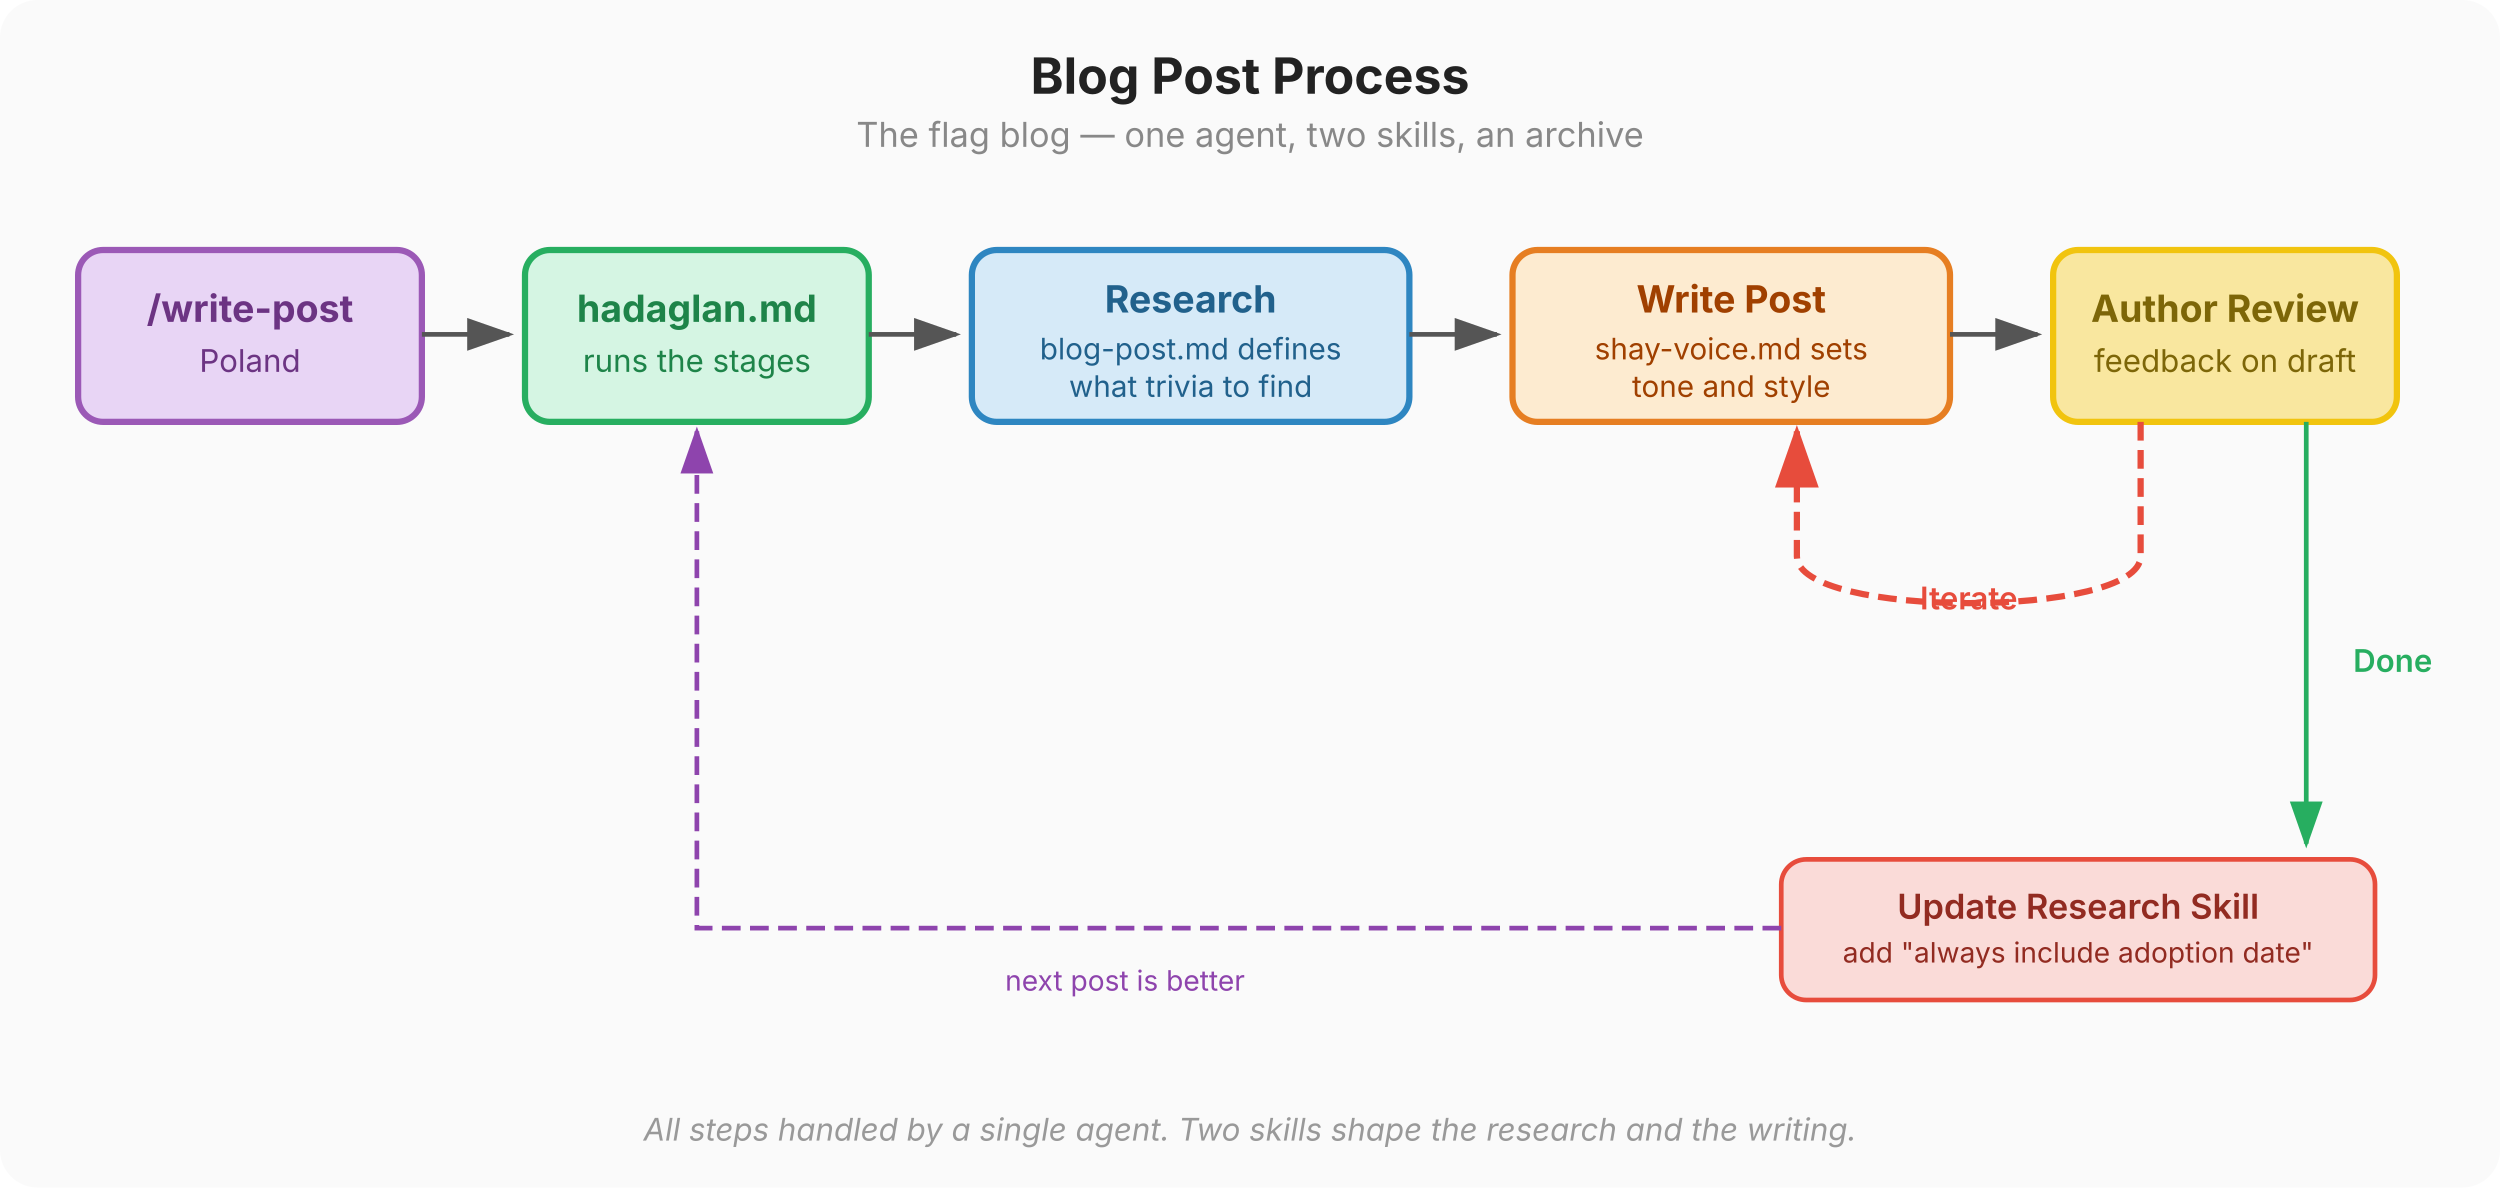
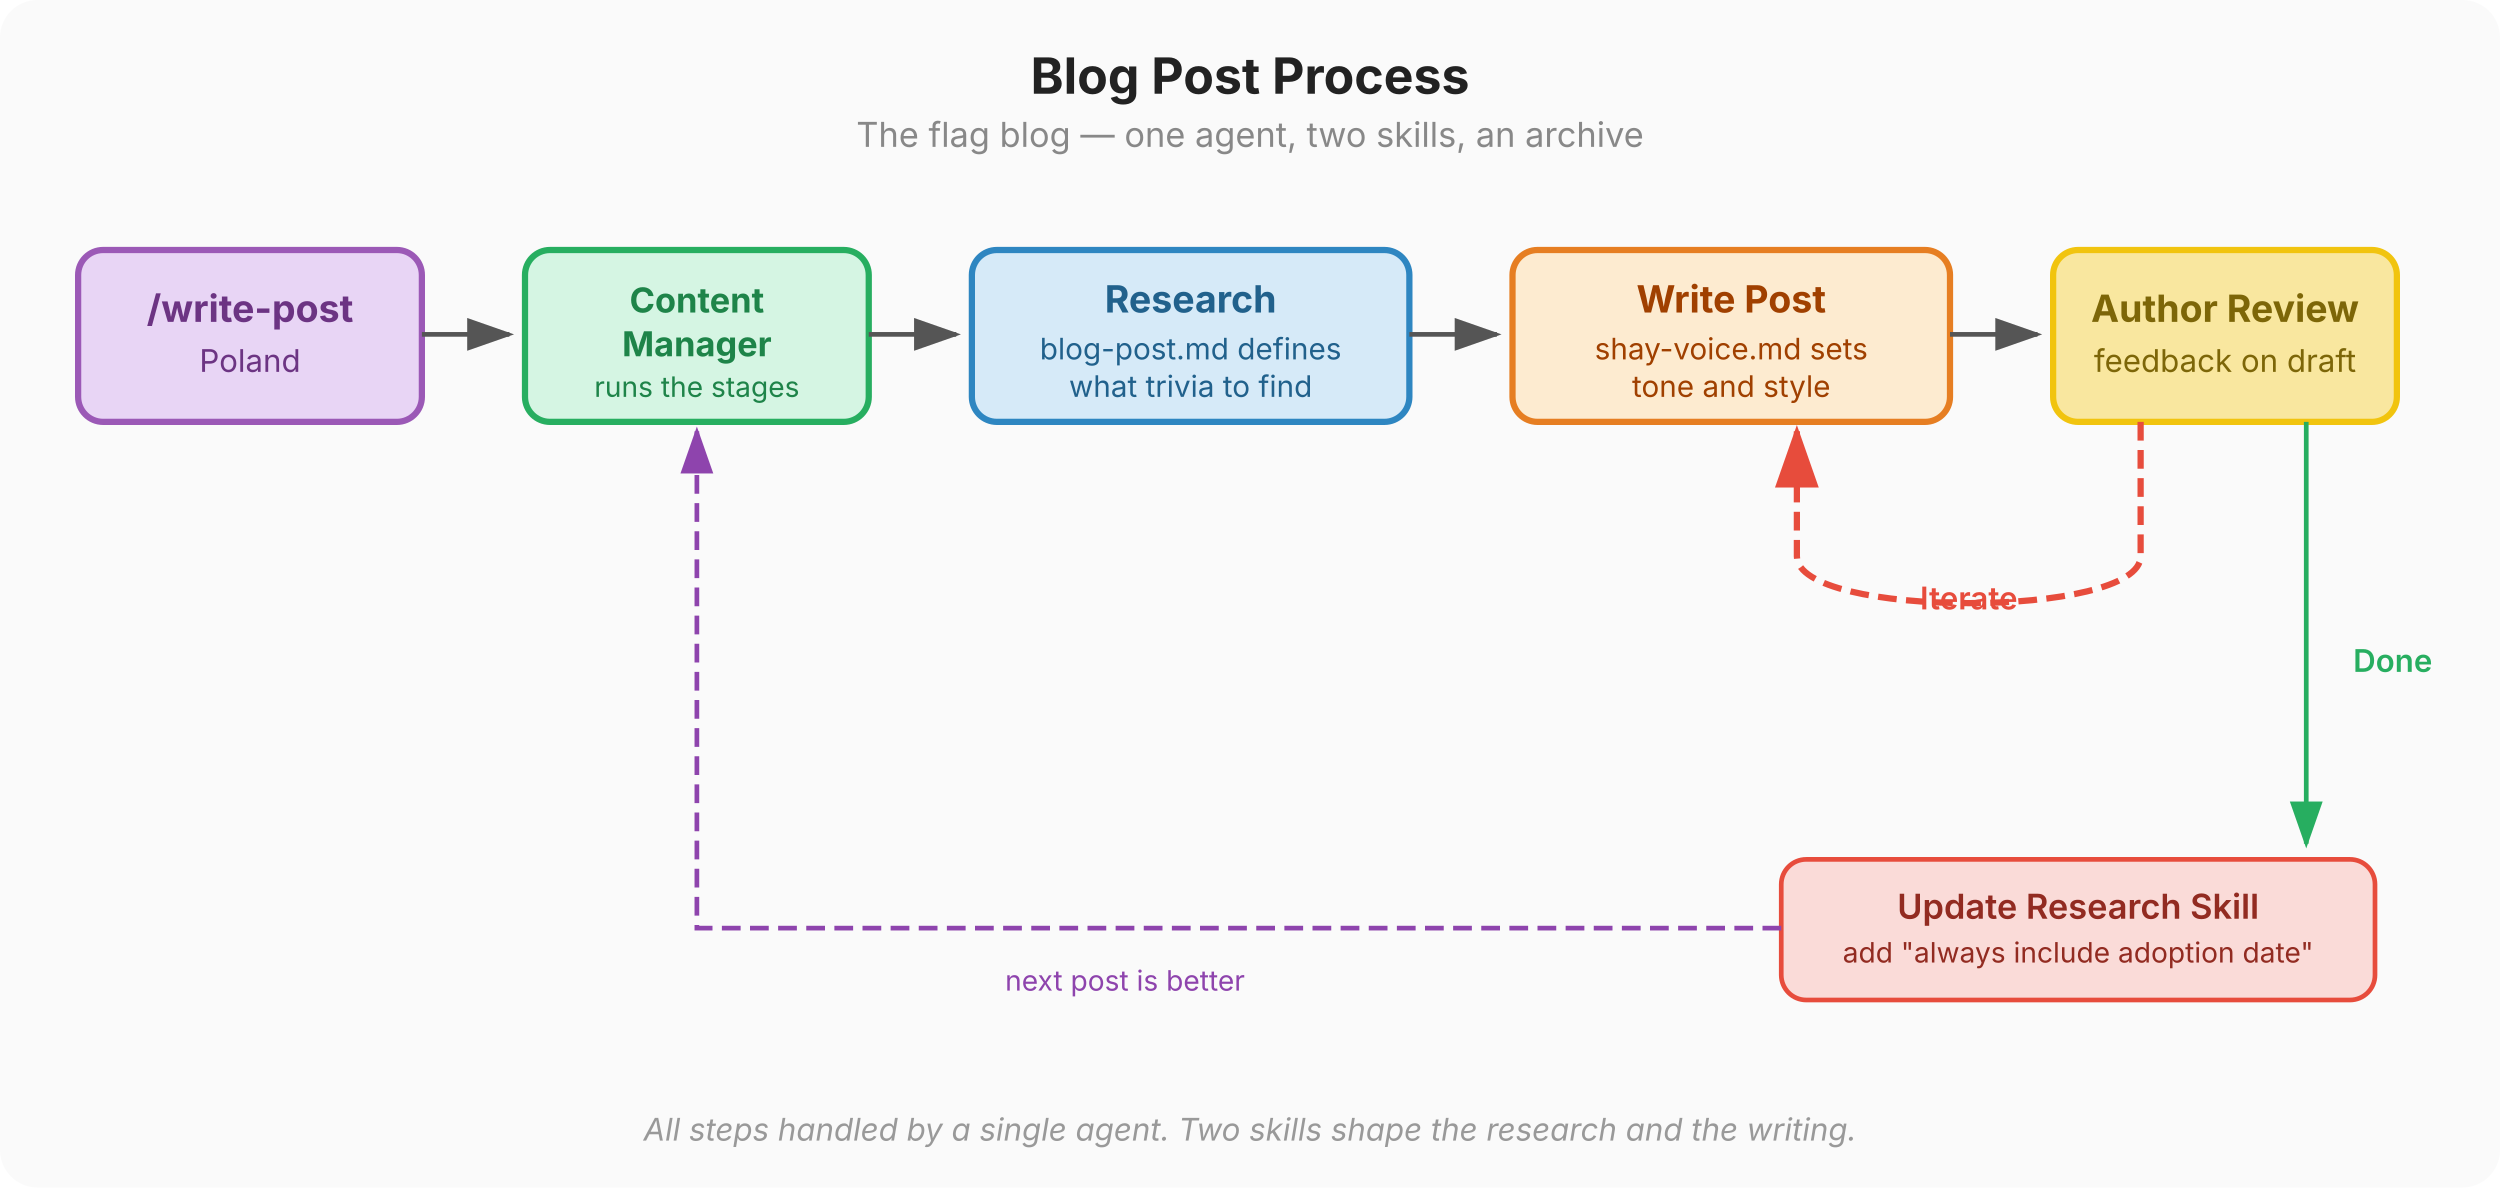
<svg xmlns="http://www.w3.org/2000/svg" viewBox="0 0 800 380" font-family="system-ui, -apple-system, sans-serif">
  <defs>
    <marker id="arrow" markerWidth="10" markerHeight="7" refX="9" refY="3.5" orient="auto">
      <polygon points="0 0, 10 3.5, 0 7" fill="#555" />
    </marker>
    <marker id="arrowRed" markerWidth="10" markerHeight="7" refX="9" refY="3.5" orient="auto">
      <polygon points="0 0, 10 3.5, 0 7" fill="#E74C3C" />
    </marker>
    <marker id="arrowGreen" markerWidth="10" markerHeight="7" refX="9" refY="3.5" orient="auto">
      <polygon points="0 0, 10 3.5, 0 7" fill="#27AE60" />
    </marker>
    <marker id="arrowPurple" markerWidth="10" markerHeight="7" refX="9" refY="3.5" orient="auto">
      <polygon points="0 0, 10 3.5, 0 7" fill="#8E44AD" />
    </marker>
  </defs>
  <rect width="800" height="380" fill="#fafafa" rx="12" />
  <text x="400" y="30" text-anchor="middle" font-size="16" font-weight="bold" fill="#222">Blog Post Process</text>
  <text x="400" y="47" text-anchor="middle" font-size="11" fill="#888">The flag blog — one agent, two skills, an archive</text>
  <rect x="25" y="80" width="110" height="55" rx="8" fill="#E8D5F5" stroke="#9B59B6" stroke-width="2" />
  <text x="80" y="103" text-anchor="middle" font-size="12" font-weight="bold" fill="#6C3483">/write-post</text>
  <text x="80" y="119" text-anchor="middle" font-size="10" fill="#6C3483">Poland</text>
  <line x1="135" y1="107" x2="163" y2="107" stroke="#555" stroke-width="1.5" marker-end="url(#arrow)" />
  <rect x="168" y="80" width="110" height="55" rx="8" fill="#D5F5E3" stroke="#27AE60" stroke-width="2" />
-   <text x="223" y="103" text-anchor="middle" font-size="12" font-weight="bold" fill="#1E8449">hadaglan.md</text>
-   <text x="223" y="119" text-anchor="middle" font-size="10" fill="#1E8449">runs the stages</text>
+   <text x="223" y="100" text-anchor="middle" font-size="11" font-weight="bold" fill="#1E8449">Content</text>
+   <text x="223" y="114" text-anchor="middle" font-size="11" font-weight="bold" fill="#1E8449">Manager</text>
+   <text x="223" y="127" text-anchor="middle" font-size="9" fill="#1E8449">runs the stages</text>
  <line x1="278" y1="107" x2="306" y2="107" stroke="#555" stroke-width="1.5" marker-end="url(#arrow)" />
  <rect x="311" y="80" width="140" height="55" rx="8" fill="#D6EAF8" stroke="#2E86C1" stroke-width="2" />
  <text x="381" y="100" text-anchor="middle" font-size="12" font-weight="bold" fill="#21618C">Research</text>
  <text x="381" y="115" text-anchor="middle" font-size="9.5" fill="#21618C">blog-post.md defines</text>
  <text x="381" y="127" text-anchor="middle" font-size="9.5" fill="#21618C">what trivia to find</text>
  <line x1="451" y1="107" x2="479" y2="107" stroke="#555" stroke-width="1.5" marker-end="url(#arrow)" />
  <rect x="484" y="80" width="140" height="55" rx="8" fill="#FDEBD0" stroke="#E67E22" stroke-width="2" />
  <text x="554" y="100" text-anchor="middle" font-size="12" font-weight="bold" fill="#A04000">Write Post</text>
  <text x="554" y="115" text-anchor="middle" font-size="9.5" fill="#A04000">shay-voice.md sets</text>
  <text x="554" y="127" text-anchor="middle" font-size="9.5" fill="#A04000">tone and style</text>
  <line x1="624" y1="107" x2="652" y2="107" stroke="#555" stroke-width="1.5" marker-end="url(#arrow)" />
  <rect x="657" y="80" width="110" height="55" rx="8" fill="#F9E79F" stroke="#F1C40F" stroke-width="2" />
  <text x="712" y="103" text-anchor="middle" font-size="12" font-weight="bold" fill="#7D6608">Author Review</text>
  <text x="712" y="119" text-anchor="middle" font-size="10" fill="#7D6608">feedback on draft</text>
  <path d="M 685 135 L 685 178 C 685 198, 575 198, 575 178 L 575 138" fill="none" stroke="#E74C3C" stroke-width="2" stroke-dasharray="6,3" marker-end="url(#arrowRed)" />
  <text x="630" y="195" text-anchor="middle" font-size="10" font-weight="600" fill="#E74C3C">Iterate</text>
  <path d="M 738 135 L 738 270" fill="none" stroke="#27AE60" stroke-width="1.5" marker-end="url(#arrowGreen)" />
  <text x="753" y="215" font-size="10" fill="#27AE60" font-weight="600">Done</text>
  <rect x="570" y="275" width="190" height="45" rx="8" fill="#FADBD8" stroke="#E74C3C" stroke-width="1.5" />
  <text x="665" y="294" text-anchor="middle" font-size="11" font-weight="600" fill="#922B21">Update Research Skill</text>
  <text x="665" y="308" text-anchor="middle" font-size="9" fill="#922B21">add "always include adoption date"</text>
  <path d="M 570 297 L 223 297 L 223 138" fill="none" stroke="#8E44AD" stroke-width="1.5" stroke-dasharray="6,3" marker-end="url(#arrowPurple)" />
  <text x="360" y="317" text-anchor="middle" font-size="9" fill="#8E44AD">next post is better</text>
  <text x="400" y="365" text-anchor="middle" font-size="10" fill="#999" font-style="italic">All steps handled by a single agent. Two skills shape the research and the writing.</text>
</svg>
